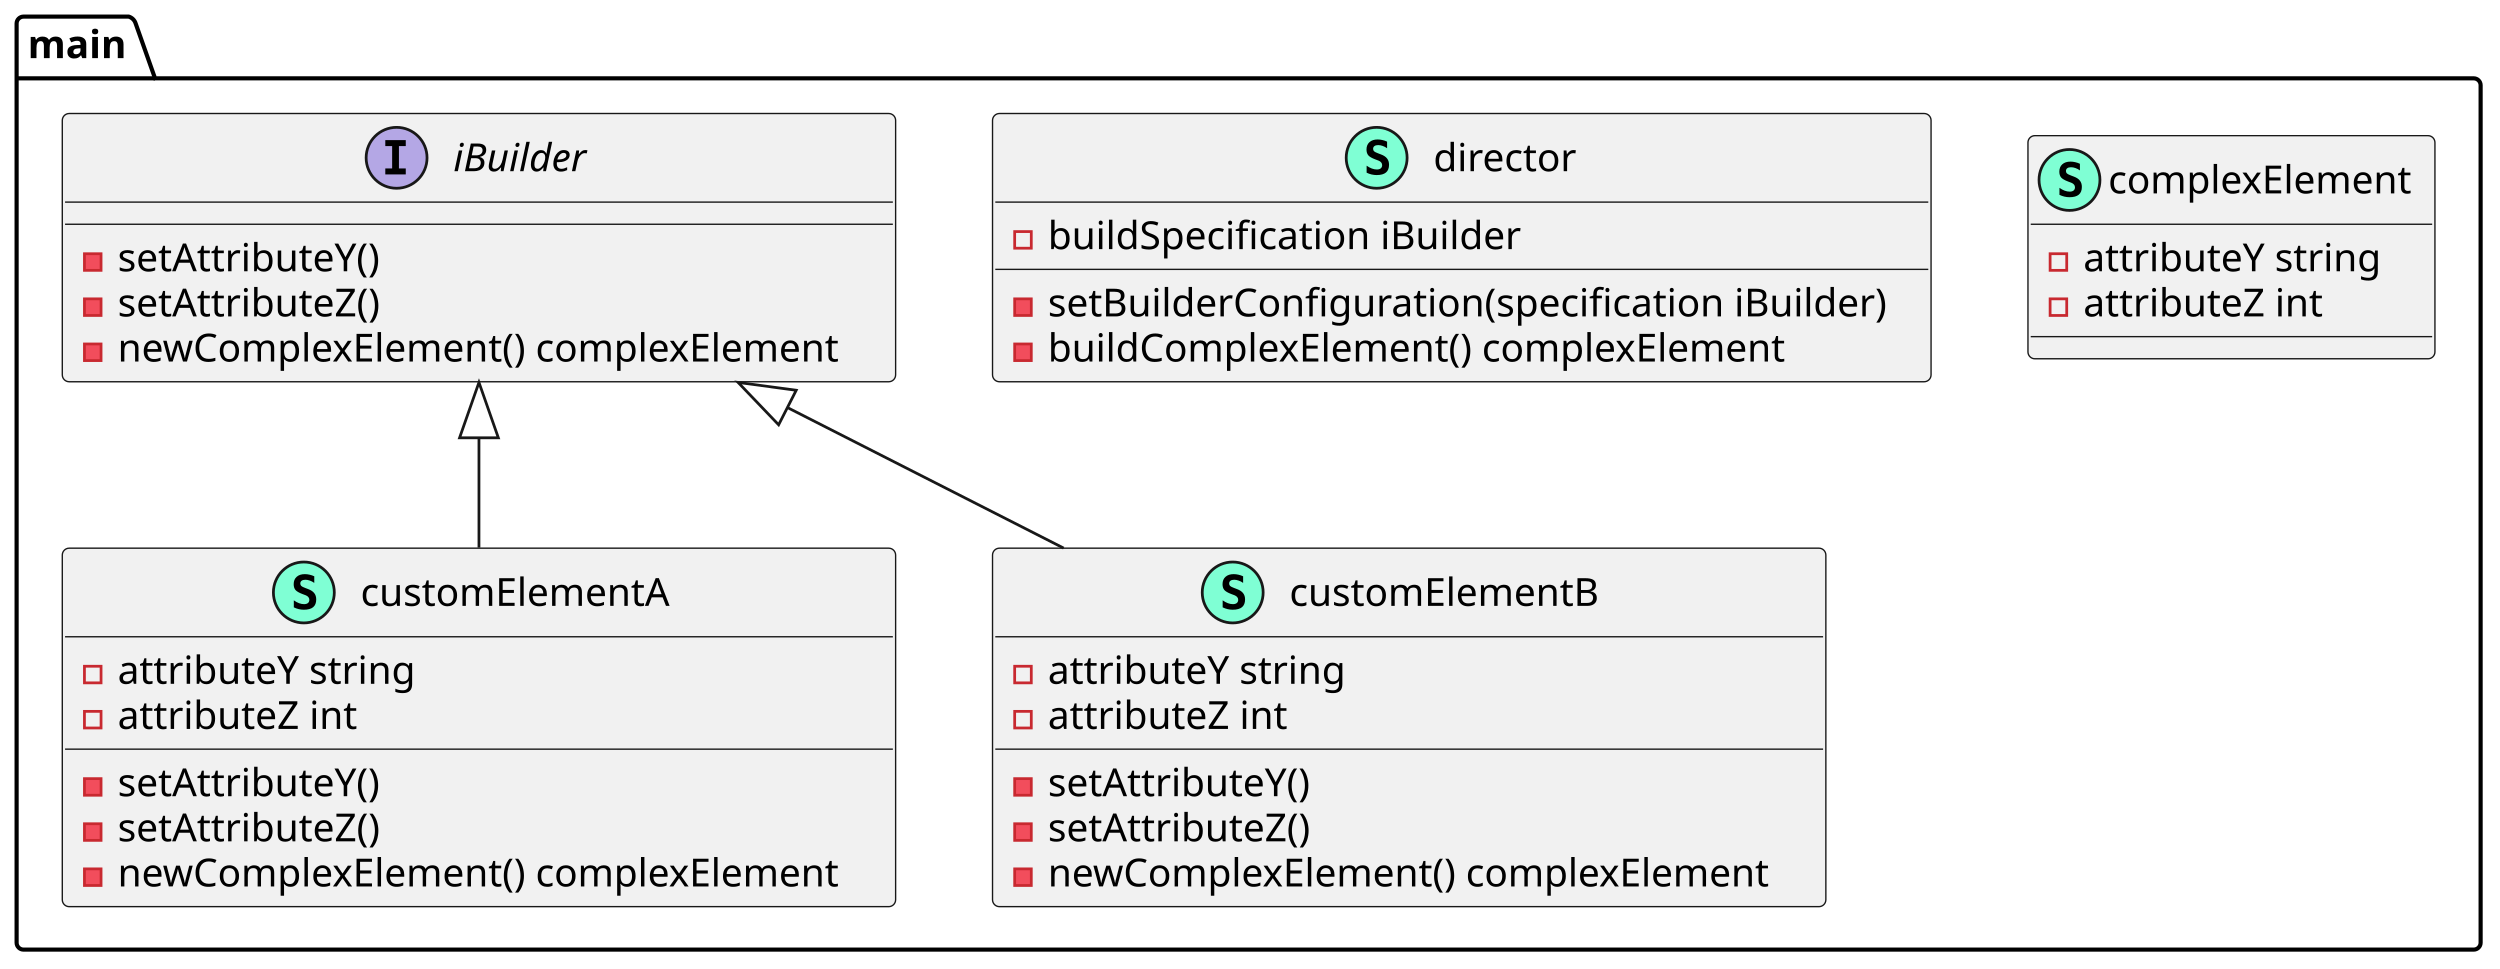
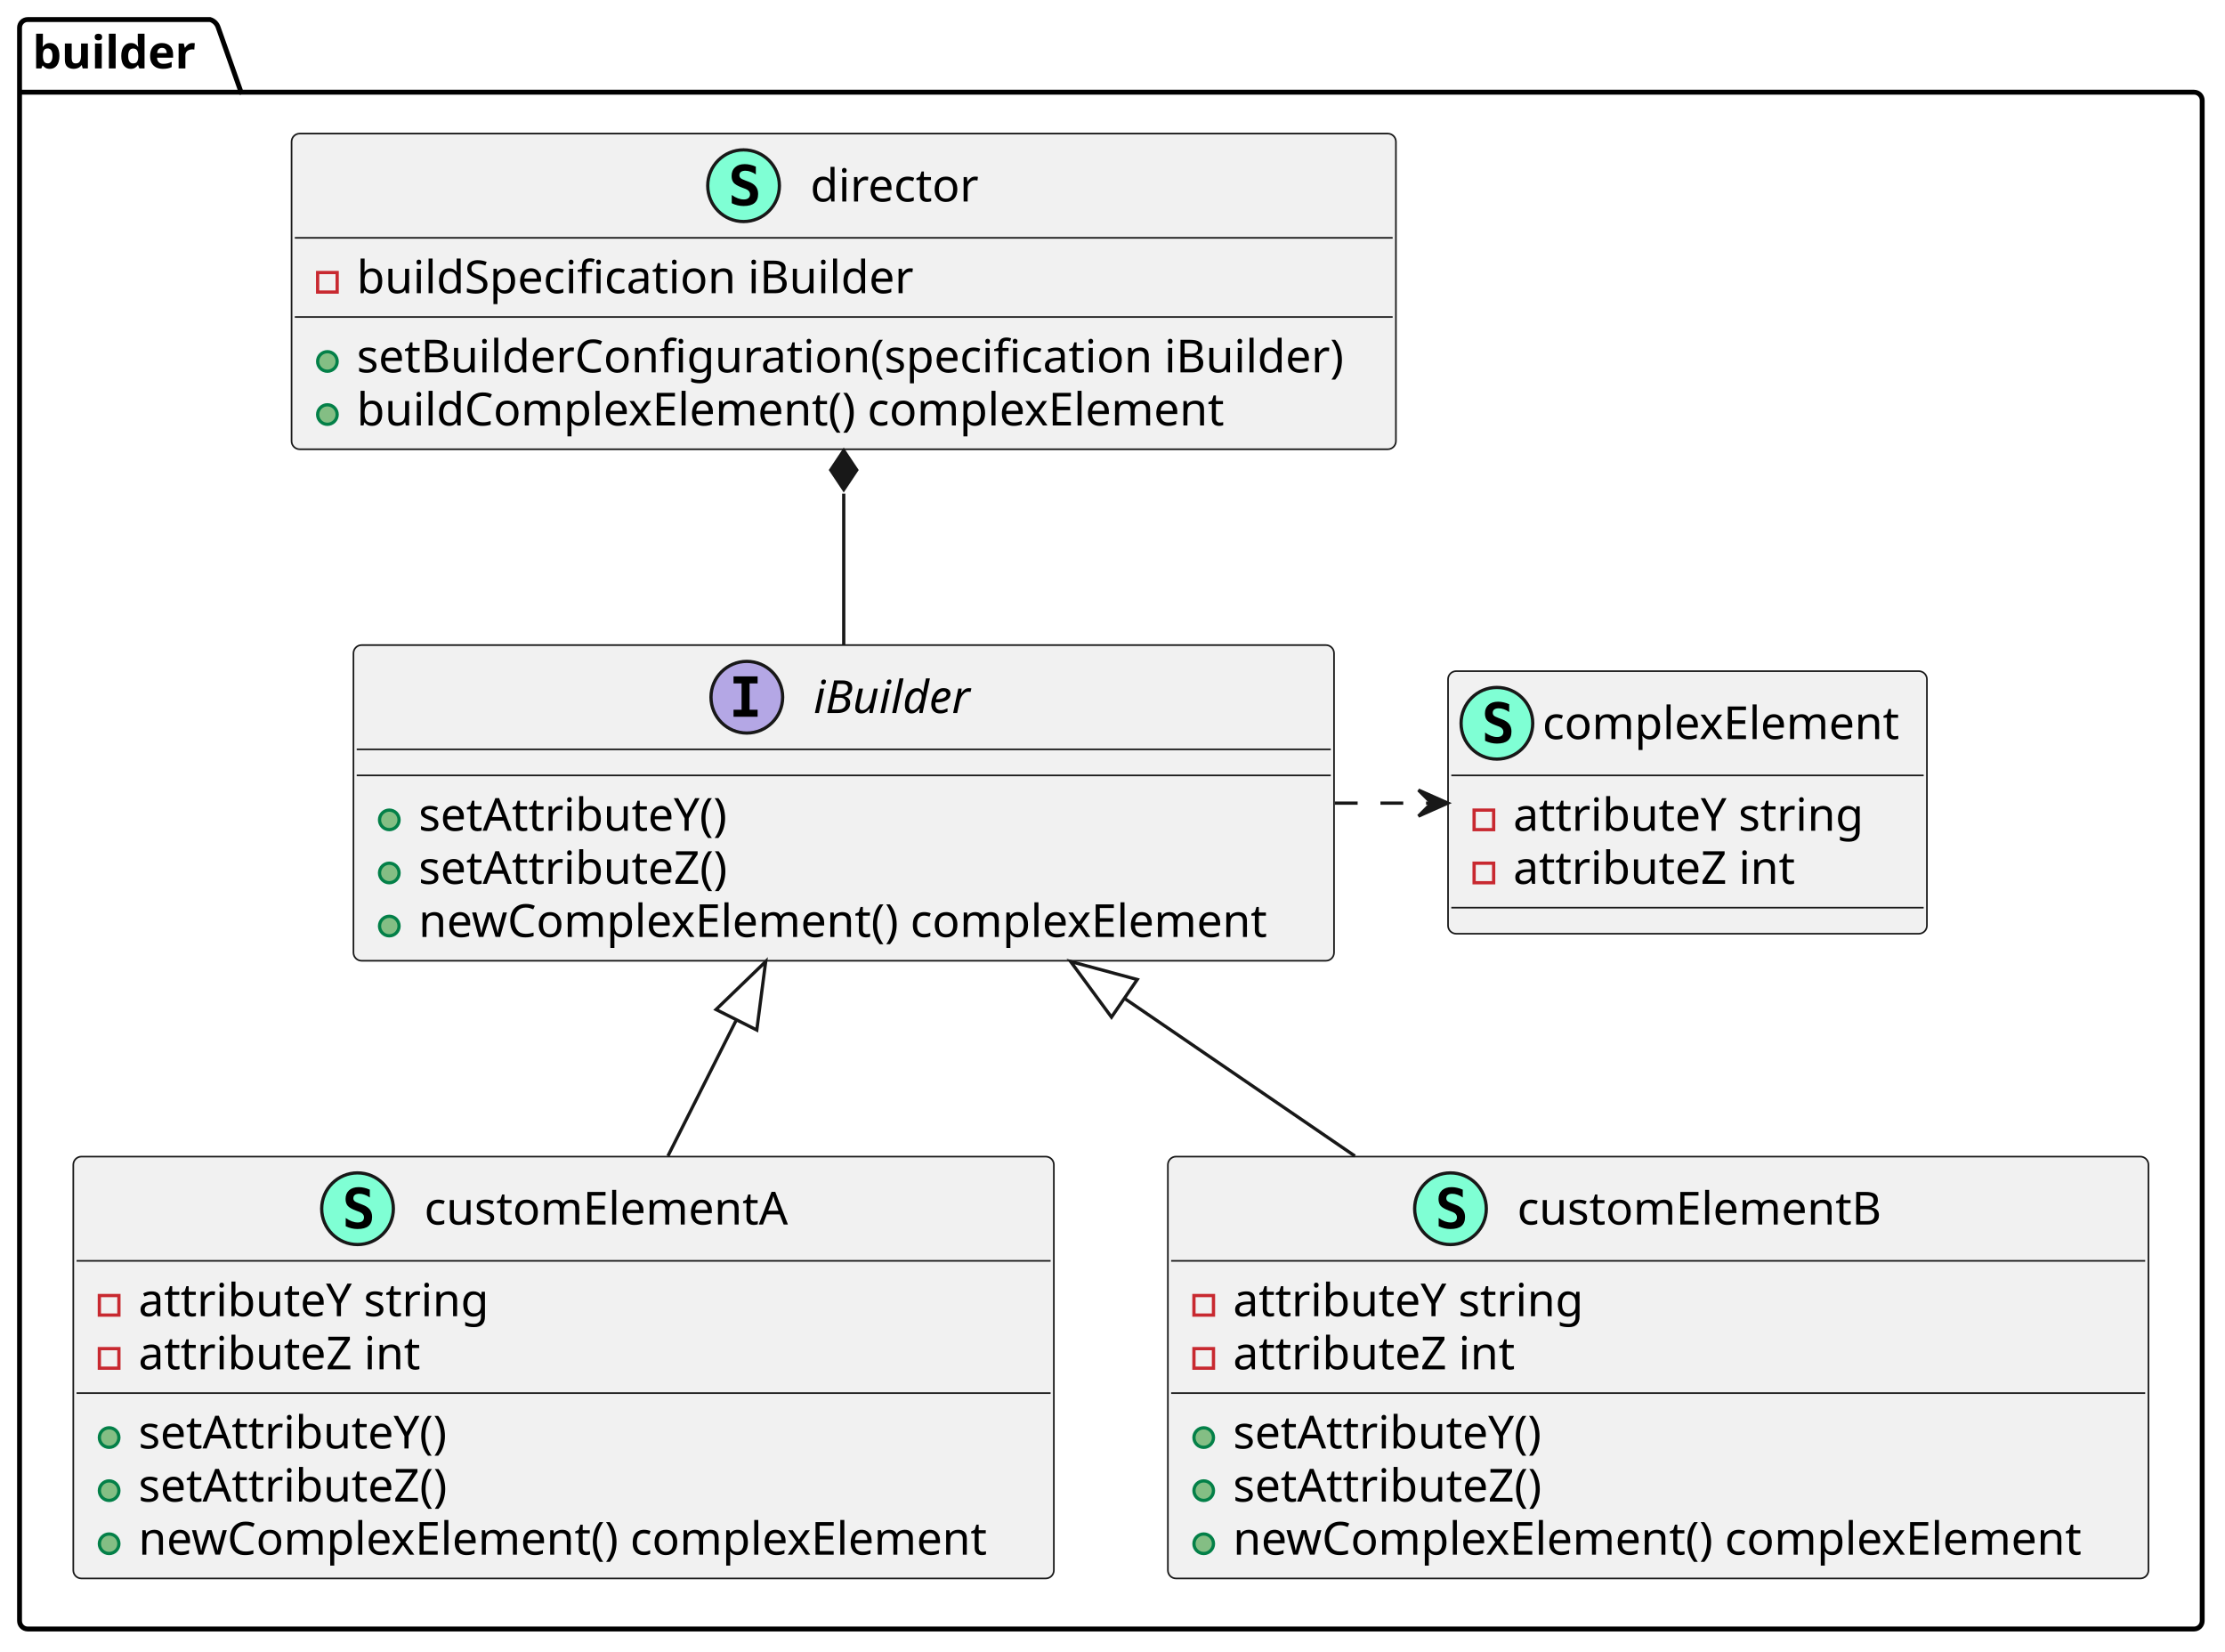
- <svg xmlns="http://www.w3.org/2000/svg" contentStyleType="text/css" height="350px" preserveAspectRatio="none" style="width:903px;height:350px;background:#FFFFFF;" version="1.1" viewBox="0 0 903 350" width="903px" zoomAndPan="magnify">
+ <svg xmlns="http://www.w3.org/2000/svg" contentStyleType="text/css" height="507px" preserveAspectRatio="none" style="width:683px;height:507px;background:#FFFFFF;" version="1.1" viewBox="0 0 683 507" width="683px" zoomAndPan="magnify">
  <defs />
  <g>
-     <g id="cluster_main">
-       <path d="M8.5,6 L46.5,6 A3.75,3.75 0 0 1 49,8.5 L56,28.297 L893.5,28.297 A2.5,2.5 0 0 1 896,30.797 L896,340.5 A2.5,2.5 0 0 1 893.5,343 L8.5,343 A2.5,2.5 0 0 1 6,340.5 L6,8.5 A2.5,2.5 0 0 1 8.5,6 " fill="none" style="stroke:#000000;stroke-width:1.5;" />
-       <line style="stroke:#000000;stroke-width:1.5;" x1="6" x2="56" y1="28.297" y2="28.297" />
-       <text fill="#000000" font-family="sans-serif" font-size="14" font-weight="bold" lengthAdjust="spacing" textLength="37" x="10" y="20.995">main</text>
+     <g id="cluster_builder">
+       <path d="M8.5,6 L64.5,6 A3.75,3.75 0 0 1 67,8.5 L74,28.297 L673.5,28.297 A2.5,2.5 0 0 1 676,30.797 L676,497.5 A2.5,2.5 0 0 1 673.5,500 L8.5,500 A2.5,2.5 0 0 1 6,497.5 L6,8.5 A2.5,2.5 0 0 1 8.5,6 " fill="none" style="stroke:#000000;stroke-width:1.5;" />
+       <line style="stroke:#000000;stroke-width:1.5;" x1="6" x2="74" y1="28.297" y2="28.297" />
+       <text fill="#000000" font-family="sans-serif" font-size="14" font-weight="bold" lengthAdjust="spacing" textLength="55" x="10" y="20.995">builder</text>
    </g>
-     <g id="elem_main.complexElement">
-       <rect codeLine="2" fill="#F1F1F1" height="80.594" id="main.complexElement" rx="2.5" ry="2.5" style="stroke:#181818;stroke-width:0.5;" width="147" x="732.5" y="49" />
-       <ellipse cx="747.5" cy="65" fill="#7FFFD4" rx="11" ry="11" style="stroke:#181818;stroke-width:1.0;" />
-       <path d="M746.984,65.562 Q745.125,64.859 744.469,64.094 Q743.828,63.312 743.828,62 Q743.828,60.312 744.906,59.344 Q745.984,58.375 747.859,58.375 Q748.719,58.375 749.562,58.578 Q750.422,58.766 751.266,59.156 L751.266,61.547 Q750.484,60.984 749.656,60.703 Q748.844,60.406 748.047,60.406 Q747.172,60.406 746.688,60.766 Q746.219,61.125 746.219,61.781 Q746.219,62.297 746.562,62.641 Q746.906,62.969 748,63.375 L749.062,63.781 Q750.547,64.328 751.25,65.234 Q751.969,66.141 751.969,67.516 Q751.969,69.391 750.859,70.312 Q749.75,71.234 747.5,71.234 Q746.578,71.234 745.656,71.016 Q744.734,70.797 743.875,70.375 L743.875,67.844 Q744.844,68.531 745.766,68.875 Q746.688,69.219 747.578,69.219 Q748.484,69.219 748.984,68.812 Q749.484,68.391 749.484,67.656 Q749.484,67.094 749.141,66.688 Q748.812,66.266 748.188,66.016 L746.984,65.562 Z " fill="#000000" />
-       <text fill="#000000" font-family="sans-serif" font-size="14" lengthAdjust="spacing" textLength="115" x="761.5" y="69.847">complexElement</text>
-       <line style="stroke:#181818;stroke-width:0.5;" x1="733.5" x2="878.5" y1="81" y2="81" />
-       <rect fill="none" height="6" style="stroke:#C82930;stroke-width:1.0;" width="6" x="740.5" y="91.648" />
-       <text fill="#000000" font-family="sans-serif" font-size="14" lengthAdjust="spacing" textLength="110" x="752.5" y="97.995">attributeY string</text>
-       <rect fill="none" height="6" style="stroke:#C82930;stroke-width:1.0;" width="6" x="740.5" y="107.945" />
-       <text fill="#000000" font-family="sans-serif" font-size="14" lengthAdjust="spacing" textLength="89" x="752.5" y="114.292">attributeZ int</text>
-       <line style="stroke:#181818;stroke-width:0.5;" x1="733.5" x2="878.5" y1="121.594" y2="121.594" />
+     <g id="elem_builder.complexElement">
+       <rect codeLine="3" fill="#F1F1F1" height="80.594" id="builder.complexElement" rx="2.5" ry="2.5" style="stroke:#181818;stroke-width:0.5;" width="147" x="444.5" y="206" />
+       <ellipse cx="459.5" cy="222" fill="#7FFFD4" rx="11" ry="11" style="stroke:#181818;stroke-width:1.0;" />
+       <path d="M458.984,222.562 Q457.125,221.859 456.469,221.094 Q455.828,220.312 455.828,219 Q455.828,217.312 456.906,216.344 Q457.984,215.375 459.859,215.375 Q460.719,215.375 461.562,215.578 Q462.422,215.766 463.266,216.156 L463.266,218.547 Q462.484,217.984 461.656,217.703 Q460.844,217.406 460.047,217.406 Q459.172,217.406 458.688,217.766 Q458.219,218.125 458.219,218.781 Q458.219,219.297 458.562,219.641 Q458.906,219.969 460,220.375 L461.062,220.781 Q462.547,221.328 463.25,222.234 Q463.969,223.141 463.969,224.516 Q463.969,226.391 462.859,227.312 Q461.75,228.234 459.5,228.234 Q458.578,228.234 457.656,228.016 Q456.734,227.797 455.875,227.375 L455.875,224.844 Q456.844,225.531 457.766,225.875 Q458.688,226.219 459.578,226.219 Q460.484,226.219 460.984,225.812 Q461.484,225.391 461.484,224.656 Q461.484,224.094 461.141,223.688 Q460.812,223.266 460.188,223.016 L458.984,222.562 Z " fill="#000000" />
+       <text fill="#000000" font-family="sans-serif" font-size="14" lengthAdjust="spacing" textLength="115" x="473.5" y="226.847">complexElement</text>
+       <line style="stroke:#181818;stroke-width:0.5;" x1="445.5" x2="590.5" y1="238" y2="238" />
+       <rect fill="none" height="6" style="stroke:#C82930;stroke-width:1.0;" width="6" x="452.5" y="248.648" />
+       <text fill="#000000" font-family="sans-serif" font-size="14" lengthAdjust="spacing" textLength="110" x="464.5" y="254.995">attributeY string</text>
+       <rect fill="none" height="6" style="stroke:#C82930;stroke-width:1.0;" width="6" x="452.5" y="264.945" />
+       <text fill="#000000" font-family="sans-serif" font-size="14" lengthAdjust="spacing" textLength="89" x="464.5" y="271.292">attributeZ int</text>
+       <line style="stroke:#181818;stroke-width:0.5;" x1="445.5" x2="590.5" y1="278.594" y2="278.594" />
    </g>
-     <g id="elem_main.customElementA">
-       <rect codeLine="7" fill="#F1F1F1" height="129.484" id="main.customElementA" rx="2.5" ry="2.5" style="stroke:#181818;stroke-width:0.5;" width="301" x="22.5" y="198" />
-       <ellipse cx="109.75" cy="214" fill="#7FFFD4" rx="11" ry="11" style="stroke:#181818;stroke-width:1.0;" />
-       <path d="M109.234,214.562 Q107.375,213.859 106.719,213.094 Q106.078,212.312 106.078,211 Q106.078,209.312 107.156,208.344 Q108.234,207.375 110.109,207.375 Q110.969,207.375 111.812,207.578 Q112.672,207.766 113.516,208.156 L113.516,210.547 Q112.734,209.984 111.906,209.703 Q111.094,209.406 110.297,209.406 Q109.422,209.406 108.938,209.766 Q108.469,210.125 108.469,210.781 Q108.469,211.297 108.812,211.641 Q109.156,211.969 110.25,212.375 L111.312,212.781 Q112.797,213.328 113.5,214.234 Q114.219,215.141 114.219,216.516 Q114.219,218.391 113.109,219.312 Q112,220.234 109.75,220.234 Q108.828,220.234 107.906,220.016 Q106.984,219.797 106.125,219.375 L106.125,216.844 Q107.094,217.531 108.016,217.875 Q108.938,218.219 109.828,218.219 Q110.734,218.219 111.234,217.812 Q111.734,217.391 111.734,216.656 Q111.734,216.094 111.391,215.688 Q111.062,215.266 110.438,215.016 L109.234,214.562 Z " fill="#000000" />
-       <text fill="#000000" font-family="sans-serif" font-size="14" lengthAdjust="spacing" textLength="118" x="130.25" y="218.847">customElementA</text>
-       <line style="stroke:#181818;stroke-width:0.5;" x1="23.5" x2="322.5" y1="230" y2="230" />
-       <rect fill="none" height="6" style="stroke:#C82930;stroke-width:1.0;" width="6" x="30.5" y="240.648" />
-       <text fill="#000000" font-family="sans-serif" font-size="14" lengthAdjust="spacing" textLength="110" x="42.5" y="246.995">attributeY string</text>
-       <rect fill="none" height="6" style="stroke:#C82930;stroke-width:1.0;" width="6" x="30.5" y="256.945" />
-       <text fill="#000000" font-family="sans-serif" font-size="14" lengthAdjust="spacing" textLength="89" x="42.5" y="263.292">attributeZ int</text>
-       <line style="stroke:#181818;stroke-width:0.5;" x1="23.5" x2="322.5" y1="270.594" y2="270.594" />
-       <rect fill="#F24D5C" height="6" style="stroke:#C82930;stroke-width:1.0;" width="6" x="30.5" y="281.242" />
-       <text fill="#000000" font-family="sans-serif" font-size="14" lengthAdjust="spacing" textLength="100" x="42.5" y="287.589">setAttributeY()</text>
-       <rect fill="#F24D5C" height="6" style="stroke:#C82930;stroke-width:1.0;" width="6" x="30.5" y="297.539" />
-       <text fill="#000000" font-family="sans-serif" font-size="14" lengthAdjust="spacing" textLength="101" x="42.5" y="303.886">setAttributeZ()</text>
-       <rect fill="#F24D5C" height="6" style="stroke:#C82930;stroke-width:1.0;" width="6" x="30.5" y="313.836" />
-       <text fill="#000000" font-family="sans-serif" font-size="14" lengthAdjust="spacing" textLength="275" x="42.5" y="320.183">newComplexElement() complexElement</text>
+     <g id="elem_builder.customElementA">
+       <rect codeLine="8" fill="#F1F1F1" height="129.484" id="builder.customElementA" rx="2.5" ry="2.5" style="stroke:#181818;stroke-width:0.5;" width="301" x="22.5" y="355" />
+       <ellipse cx="109.75" cy="371" fill="#7FFFD4" rx="11" ry="11" style="stroke:#181818;stroke-width:1.0;" />
+       <path d="M109.234,371.562 Q107.375,370.859 106.719,370.094 Q106.078,369.312 106.078,368 Q106.078,366.312 107.156,365.344 Q108.234,364.375 110.109,364.375 Q110.969,364.375 111.812,364.578 Q112.672,364.766 113.516,365.156 L113.516,367.547 Q112.734,366.984 111.906,366.703 Q111.094,366.406 110.297,366.406 Q109.422,366.406 108.938,366.766 Q108.469,367.125 108.469,367.781 Q108.469,368.297 108.812,368.641 Q109.156,368.969 110.25,369.375 L111.312,369.781 Q112.797,370.328 113.5,371.234 Q114.219,372.141 114.219,373.516 Q114.219,375.391 113.109,376.312 Q112,377.234 109.75,377.234 Q108.828,377.234 107.906,377.016 Q106.984,376.797 106.125,376.375 L106.125,373.844 Q107.094,374.531 108.016,374.875 Q108.938,375.219 109.828,375.219 Q110.734,375.219 111.234,374.812 Q111.734,374.391 111.734,373.656 Q111.734,373.094 111.391,372.688 Q111.062,372.266 110.438,372.016 L109.234,371.562 Z " fill="#000000" />
+       <text fill="#000000" font-family="sans-serif" font-size="14" lengthAdjust="spacing" textLength="118" x="130.25" y="375.847">customElementA</text>
+       <line style="stroke:#181818;stroke-width:0.5;" x1="23.5" x2="322.5" y1="387" y2="387" />
+       <rect fill="none" height="6" style="stroke:#C82930;stroke-width:1.0;" width="6" x="30.5" y="397.648" />
+       <text fill="#000000" font-family="sans-serif" font-size="14" lengthAdjust="spacing" textLength="110" x="42.5" y="403.995">attributeY string</text>
+       <rect fill="none" height="6" style="stroke:#C82930;stroke-width:1.0;" width="6" x="30.5" y="413.945" />
+       <text fill="#000000" font-family="sans-serif" font-size="14" lengthAdjust="spacing" textLength="89" x="42.5" y="420.292">attributeZ int</text>
+       <line style="stroke:#181818;stroke-width:0.5;" x1="23.5" x2="322.5" y1="427.594" y2="427.594" />
+       <ellipse cx="33.5" cy="441.242" fill="#84BE84" rx="3" ry="3" style="stroke:#038048;stroke-width:1.0;" />
+       <text fill="#000000" font-family="sans-serif" font-size="14" lengthAdjust="spacing" textLength="100" x="42.5" y="444.589">setAttributeY()</text>
+       <ellipse cx="33.5" cy="457.539" fill="#84BE84" rx="3" ry="3" style="stroke:#038048;stroke-width:1.0;" />
+       <text fill="#000000" font-family="sans-serif" font-size="14" lengthAdjust="spacing" textLength="101" x="42.5" y="460.886">setAttributeZ()</text>
+       <ellipse cx="33.5" cy="473.836" fill="#84BE84" rx="3" ry="3" style="stroke:#038048;stroke-width:1.0;" />
+       <text fill="#000000" font-family="sans-serif" font-size="14" lengthAdjust="spacing" textLength="275" x="42.5" y="477.183">newComplexElement() complexElement</text>
    </g>
-     <g id="elem_main.customElementB">
-       <rect codeLine="16" fill="#F1F1F1" height="129.484" id="main.customElementB" rx="2.5" ry="2.5" style="stroke:#181818;stroke-width:0.5;" width="301" x="358.5" y="198" />
-       <ellipse cx="445.25" cy="214" fill="#7FFFD4" rx="11" ry="11" style="stroke:#181818;stroke-width:1.0;" />
-       <path d="M444.734,214.562 Q442.875,213.859 442.219,213.094 Q441.578,212.312 441.578,211 Q441.578,209.312 442.656,208.344 Q443.734,207.375 445.609,207.375 Q446.469,207.375 447.312,207.578 Q448.172,207.766 449.016,208.156 L449.016,210.547 Q448.234,209.984 447.406,209.703 Q446.594,209.406 445.797,209.406 Q444.922,209.406 444.438,209.766 Q443.969,210.125 443.969,210.781 Q443.969,211.297 444.312,211.641 Q444.656,211.969 445.75,212.375 L446.812,212.781 Q448.297,213.328 449,214.234 Q449.719,215.141 449.719,216.516 Q449.719,218.391 448.609,219.312 Q447.5,220.234 445.25,220.234 Q444.328,220.234 443.406,220.016 Q442.484,219.797 441.625,219.375 L441.625,216.844 Q442.594,217.531 443.516,217.875 Q444.438,218.219 445.328,218.219 Q446.234,218.219 446.734,217.812 Q447.234,217.391 447.234,216.656 Q447.234,216.094 446.891,215.688 Q446.562,215.266 445.938,215.016 L444.734,214.562 Z " fill="#000000" />
-       <text fill="#000000" font-family="sans-serif" font-size="14" lengthAdjust="spacing" textLength="119" x="465.75" y="218.847">customElementB</text>
-       <line style="stroke:#181818;stroke-width:0.5;" x1="359.5" x2="658.5" y1="230" y2="230" />
-       <rect fill="none" height="6" style="stroke:#C82930;stroke-width:1.0;" width="6" x="366.5" y="240.648" />
-       <text fill="#000000" font-family="sans-serif" font-size="14" lengthAdjust="spacing" textLength="110" x="378.5" y="246.995">attributeY string</text>
-       <rect fill="none" height="6" style="stroke:#C82930;stroke-width:1.0;" width="6" x="366.5" y="256.945" />
-       <text fill="#000000" font-family="sans-serif" font-size="14" lengthAdjust="spacing" textLength="89" x="378.5" y="263.292">attributeZ int</text>
-       <line style="stroke:#181818;stroke-width:0.5;" x1="359.5" x2="658.5" y1="270.594" y2="270.594" />
-       <rect fill="#F24D5C" height="6" style="stroke:#C82930;stroke-width:1.0;" width="6" x="366.5" y="281.242" />
-       <text fill="#000000" font-family="sans-serif" font-size="14" lengthAdjust="spacing" textLength="100" x="378.5" y="287.589">setAttributeY()</text>
-       <rect fill="#F24D5C" height="6" style="stroke:#C82930;stroke-width:1.0;" width="6" x="366.5" y="297.539" />
-       <text fill="#000000" font-family="sans-serif" font-size="14" lengthAdjust="spacing" textLength="101" x="378.5" y="303.886">setAttributeZ()</text>
-       <rect fill="#F24D5C" height="6" style="stroke:#C82930;stroke-width:1.0;" width="6" x="366.5" y="313.836" />
-       <text fill="#000000" font-family="sans-serif" font-size="14" lengthAdjust="spacing" textLength="275" x="378.5" y="320.183">newComplexElement() complexElement</text>
+     <g id="elem_builder.customElementB">
+       <rect codeLine="17" fill="#F1F1F1" height="129.484" id="builder.customElementB" rx="2.5" ry="2.5" style="stroke:#181818;stroke-width:0.5;" width="301" x="358.5" y="355" />
+       <ellipse cx="445.25" cy="371" fill="#7FFFD4" rx="11" ry="11" style="stroke:#181818;stroke-width:1.0;" />
+       <path d="M444.734,371.562 Q442.875,370.859 442.219,370.094 Q441.578,369.312 441.578,368 Q441.578,366.312 442.656,365.344 Q443.734,364.375 445.609,364.375 Q446.469,364.375 447.312,364.578 Q448.172,364.766 449.016,365.156 L449.016,367.547 Q448.234,366.984 447.406,366.703 Q446.594,366.406 445.797,366.406 Q444.922,366.406 444.438,366.766 Q443.969,367.125 443.969,367.781 Q443.969,368.297 444.312,368.641 Q444.656,368.969 445.75,369.375 L446.812,369.781 Q448.297,370.328 449,371.234 Q449.719,372.141 449.719,373.516 Q449.719,375.391 448.609,376.312 Q447.5,377.234 445.25,377.234 Q444.328,377.234 443.406,377.016 Q442.484,376.797 441.625,376.375 L441.625,373.844 Q442.594,374.531 443.516,374.875 Q444.438,375.219 445.328,375.219 Q446.234,375.219 446.734,374.812 Q447.234,374.391 447.234,373.656 Q447.234,373.094 446.891,372.688 Q446.562,372.266 445.938,372.016 L444.734,371.562 Z " fill="#000000" />
+       <text fill="#000000" font-family="sans-serif" font-size="14" lengthAdjust="spacing" textLength="119" x="465.75" y="375.847">customElementB</text>
+       <line style="stroke:#181818;stroke-width:0.5;" x1="359.5" x2="658.5" y1="387" y2="387" />
+       <rect fill="none" height="6" style="stroke:#C82930;stroke-width:1.0;" width="6" x="366.5" y="397.648" />
+       <text fill="#000000" font-family="sans-serif" font-size="14" lengthAdjust="spacing" textLength="110" x="378.5" y="403.995">attributeY string</text>
+       <rect fill="none" height="6" style="stroke:#C82930;stroke-width:1.0;" width="6" x="366.5" y="413.945" />
+       <text fill="#000000" font-family="sans-serif" font-size="14" lengthAdjust="spacing" textLength="89" x="378.5" y="420.292">attributeZ int</text>
+       <line style="stroke:#181818;stroke-width:0.5;" x1="359.5" x2="658.5" y1="427.594" y2="427.594" />
+       <ellipse cx="369.5" cy="441.242" fill="#84BE84" rx="3" ry="3" style="stroke:#038048;stroke-width:1.0;" />
+       <text fill="#000000" font-family="sans-serif" font-size="14" lengthAdjust="spacing" textLength="100" x="378.5" y="444.589">setAttributeY()</text>
+       <ellipse cx="369.5" cy="457.539" fill="#84BE84" rx="3" ry="3" style="stroke:#038048;stroke-width:1.0;" />
+       <text fill="#000000" font-family="sans-serif" font-size="14" lengthAdjust="spacing" textLength="101" x="378.5" y="460.886">setAttributeZ()</text>
+       <ellipse cx="369.5" cy="473.836" fill="#84BE84" rx="3" ry="3" style="stroke:#038048;stroke-width:1.0;" />
+       <text fill="#000000" font-family="sans-serif" font-size="14" lengthAdjust="spacing" textLength="275" x="378.5" y="477.183">newComplexElement() complexElement</text>
    </g>
-     <g id="elem_main.director">
-       <rect codeLine="25" fill="#F1F1F1" height="96.891" id="main.director" rx="2.5" ry="2.5" style="stroke:#181818;stroke-width:0.5;" width="339" x="358.5" y="41" />
-       <ellipse cx="497.25" cy="57" fill="#7FFFD4" rx="11" ry="11" style="stroke:#181818;stroke-width:1.0;" />
-       <path d="M496.734,57.562 Q494.875,56.859 494.219,56.094 Q493.578,55.312 493.578,54 Q493.578,52.312 494.656,51.344 Q495.734,50.375 497.609,50.375 Q498.469,50.375 499.312,50.578 Q500.172,50.766 501.016,51.156 L501.016,53.547 Q500.234,52.984 499.406,52.703 Q498.594,52.406 497.797,52.406 Q496.922,52.406 496.438,52.766 Q495.969,53.125 495.969,53.781 Q495.969,54.297 496.312,54.641 Q496.656,54.969 497.75,55.375 L498.812,55.781 Q500.297,56.328 501,57.234 Q501.719,58.141 501.719,59.516 Q501.719,61.391 500.609,62.312 Q499.5,63.234 497.25,63.234 Q496.328,63.234 495.406,63.016 Q494.484,62.797 493.625,62.375 L493.625,59.844 Q494.594,60.531 495.516,60.875 Q496.438,61.219 497.328,61.219 Q498.234,61.219 498.734,60.812 Q499.234,60.391 499.234,59.656 Q499.234,59.094 498.891,58.688 Q498.562,58.266 497.938,58.016 L496.734,57.562 Z " fill="#000000" />
-       <text fill="#000000" font-family="sans-serif" font-size="14" lengthAdjust="spacing" textLength="53" x="517.75" y="61.847">director</text>
-       <line style="stroke:#181818;stroke-width:0.5;" x1="359.5" x2="696.5" y1="73" y2="73" />
-       <rect fill="none" height="6" style="stroke:#C82930;stroke-width:1.0;" width="6" x="366.5" y="83.648" />
-       <text fill="#000000" font-family="sans-serif" font-size="14" lengthAdjust="spacing" textLength="175" x="378.5" y="89.995">buildSpecification iBuilder</text>
-       <line style="stroke:#181818;stroke-width:0.5;" x1="359.5" x2="696.5" y1="97.297" y2="97.297" />
-       <rect fill="#F24D5C" height="6" style="stroke:#C82930;stroke-width:1.0;" width="6" x="366.5" y="107.945" />
-       <text fill="#000000" font-family="sans-serif" font-size="14" lengthAdjust="spacing" textLength="313" x="378.5" y="114.292">setBuilderConfiguration(specification iBuilder)</text>
-       <rect fill="#F24D5C" height="6" style="stroke:#C82930;stroke-width:1.0;" width="6" x="366.5" y="124.242" />
-       <text fill="#000000" font-family="sans-serif" font-size="14" lengthAdjust="spacing" textLength="279" x="378.5" y="130.589">buildComplexElement() complexElement</text>
+     <g id="elem_builder.director">
+       <rect codeLine="26" fill="#F1F1F1" height="96.891" id="builder.director" rx="2.5" ry="2.5" style="stroke:#181818;stroke-width:0.5;" width="339" x="89.5" y="41" />
+       <ellipse cx="228.25" cy="57" fill="#7FFFD4" rx="11" ry="11" style="stroke:#181818;stroke-width:1.0;" />
+       <path d="M227.734,57.562 Q225.875,56.859 225.219,56.094 Q224.578,55.312 224.578,54 Q224.578,52.312 225.656,51.344 Q226.734,50.375 228.609,50.375 Q229.469,50.375 230.312,50.578 Q231.172,50.766 232.016,51.156 L232.016,53.547 Q231.234,52.984 230.406,52.703 Q229.594,52.406 228.797,52.406 Q227.922,52.406 227.438,52.766 Q226.969,53.125 226.969,53.781 Q226.969,54.297 227.312,54.641 Q227.656,54.969 228.75,55.375 L229.812,55.781 Q231.297,56.328 232,57.234 Q232.719,58.141 232.719,59.516 Q232.719,61.391 231.609,62.312 Q230.5,63.234 228.25,63.234 Q227.328,63.234 226.406,63.016 Q225.484,62.797 224.625,62.375 L224.625,59.844 Q225.594,60.531 226.516,60.875 Q227.438,61.219 228.328,61.219 Q229.234,61.219 229.734,60.812 Q230.234,60.391 230.234,59.656 Q230.234,59.094 229.891,58.688 Q229.562,58.266 228.938,58.016 L227.734,57.562 Z " fill="#000000" />
+       <text fill="#000000" font-family="sans-serif" font-size="14" lengthAdjust="spacing" textLength="53" x="248.75" y="61.847">director</text>
+       <line style="stroke:#181818;stroke-width:0.5;" x1="90.5" x2="427.5" y1="73" y2="73" />
+       <rect fill="none" height="6" style="stroke:#C82930;stroke-width:1.0;" width="6" x="97.5" y="83.648" />
+       <text fill="#000000" font-family="sans-serif" font-size="14" lengthAdjust="spacing" textLength="175" x="109.5" y="89.995">buildSpecification iBuilder</text>
+       <line style="stroke:#181818;stroke-width:0.5;" x1="90.5" x2="427.5" y1="97.297" y2="97.297" />
+       <ellipse cx="100.5" cy="110.945" fill="#84BE84" rx="3" ry="3" style="stroke:#038048;stroke-width:1.0;" />
+       <text fill="#000000" font-family="sans-serif" font-size="14" lengthAdjust="spacing" textLength="313" x="109.5" y="114.292">setBuilderConfiguration(specification iBuilder)</text>
+       <ellipse cx="100.5" cy="127.242" fill="#84BE84" rx="3" ry="3" style="stroke:#038048;stroke-width:1.0;" />
+       <text fill="#000000" font-family="sans-serif" font-size="14" lengthAdjust="spacing" textLength="279" x="109.5" y="130.589">buildComplexElement() complexElement</text>
    </g>
-     <g id="elem_main.iBuilder">
-       <rect codeLine="32" fill="#F1F1F1" height="96.891" id="main.iBuilder" rx="2.5" ry="2.5" style="stroke:#181818;stroke-width:0.5;" width="301" x="22.5" y="41" />
-       <ellipse cx="143.25" cy="57" fill="#B4A7E5" rx="11" ry="11" style="stroke:#181818;stroke-width:1.0;" />
-       <path d="M139.172,52.766 L139.172,50.609 L146.562,50.609 L146.562,52.766 L144.094,52.766 L144.094,60.844 L146.562,60.844 L146.562,63 L139.172,63 L139.172,60.844 L141.641,60.844 L141.641,52.766 L139.172,52.766 Z " fill="#000000" />
-       <text fill="#000000" font-family="sans-serif" font-size="14" font-style="italic" lengthAdjust="spacing" textLength="51" x="163.75" y="61.847">iBuilder</text>
-       <line style="stroke:#181818;stroke-width:0.5;" x1="23.5" x2="322.5" y1="73" y2="73" />
-       <line style="stroke:#181818;stroke-width:0.5;" x1="23.5" x2="322.5" y1="81" y2="81" />
-       <rect fill="#F24D5C" height="6" style="stroke:#C82930;stroke-width:1.0;" width="6" x="30.5" y="91.648" />
-       <text fill="#000000" font-family="sans-serif" font-size="14" lengthAdjust="spacing" textLength="100" x="42.5" y="97.995">setAttributeY()</text>
-       <rect fill="#F24D5C" height="6" style="stroke:#C82930;stroke-width:1.0;" width="6" x="30.5" y="107.945" />
-       <text fill="#000000" font-family="sans-serif" font-size="14" lengthAdjust="spacing" textLength="101" x="42.5" y="114.292">setAttributeZ()</text>
-       <rect fill="#F24D5C" height="6" style="stroke:#C82930;stroke-width:1.0;" width="6" x="30.5" y="124.242" />
-       <text fill="#000000" font-family="sans-serif" font-size="14" lengthAdjust="spacing" textLength="275" x="42.5" y="130.589">newComplexElement() complexElement</text>
+     <g id="elem_builder.iBuilder">
+       <rect codeLine="33" fill="#F1F1F1" height="96.891" id="builder.iBuilder" rx="2.5" ry="2.5" style="stroke:#181818;stroke-width:0.5;" width="301" x="108.5" y="198" />
+       <ellipse cx="229.25" cy="214" fill="#B4A7E5" rx="11" ry="11" style="stroke:#181818;stroke-width:1.0;" />
+       <path d="M225.172,209.766 L225.172,207.609 L232.562,207.609 L232.562,209.766 L230.094,209.766 L230.094,217.844 L232.562,217.844 L232.562,220 L225.172,220 L225.172,217.844 L227.641,217.844 L227.641,209.766 L225.172,209.766 Z " fill="#000000" />
+       <text fill="#000000" font-family="sans-serif" font-size="14" font-style="italic" lengthAdjust="spacing" textLength="51" x="249.75" y="218.847">iBuilder</text>
+       <line style="stroke:#181818;stroke-width:0.5;" x1="109.5" x2="408.5" y1="230" y2="230" />
+       <line style="stroke:#181818;stroke-width:0.5;" x1="109.5" x2="408.5" y1="238" y2="238" />
+       <ellipse cx="119.5" cy="251.648" fill="#84BE84" rx="3" ry="3" style="stroke:#038048;stroke-width:1.0;" />
+       <text fill="#000000" font-family="sans-serif" font-size="14" lengthAdjust="spacing" textLength="100" x="128.5" y="254.995">setAttributeY()</text>
+       <ellipse cx="119.5" cy="267.945" fill="#84BE84" rx="3" ry="3" style="stroke:#038048;stroke-width:1.0;" />
+       <text fill="#000000" font-family="sans-serif" font-size="14" lengthAdjust="spacing" textLength="101" x="128.5" y="271.292">setAttributeZ()</text>
+       <ellipse cx="119.5" cy="284.242" fill="#84BE84" rx="3" ry="3" style="stroke:#038048;stroke-width:1.0;" />
+       <text fill="#000000" font-family="sans-serif" font-size="14" lengthAdjust="spacing" textLength="275" x="128.5" y="287.589">newComplexElement() complexElement</text>
    </g>
-     <g id="link_main.iBuilder_main.customElementA">
-       <path codeLine="40" d="M173,158.52 C173,171.48 173,185 173,197.82 " fill="none" id="main.iBuilder-backto-main.customElementA" style="stroke:#181818;stroke-width:1.0;" />
-       <polygon fill="none" points="166,158.13,173,138.13,180,158.13,166,158.13" style="stroke:#181818;stroke-width:1.0;" />
+     <g id="link_builder.director_builder.iBuilder">
+       <path codeLine="40" d="M259,151.51 C259,166.92 259,183.25 259,197.89 " fill="none" id="builder.director-backto-builder.iBuilder" style="stroke:#181818;stroke-width:1.0;" />
+       <polygon fill="#181818" points="259,138.27,255,144.27,259,150.27,263,144.27,259,138.27" style="stroke:#181818;stroke-width:1.0;" />
    </g>
-     <g id="link_main.iBuilder_main.customElementB">
-       <path codeLine="41" d="M284.5,147.25 C316.45,163.51 351.49,181.34 384.19,197.98 " fill="none" id="main.iBuilder-backto-main.customElementB" style="stroke:#181818;stroke-width:1.0;" />
-       <polygon fill="none" points="281.24,153.44,266.59,138.13,287.59,140.97,281.24,153.44" style="stroke:#181818;stroke-width:1.0;" />
+     <g id="link_builder.iBuilder_builder.customElementA">
+       <path codeLine="46" d="M225.97,313.18 C219.09,326.85 211.86,341.23 205.03,354.82 " fill="none" id="builder.iBuilder-backto-builder.customElementA" style="stroke:#181818;stroke-width:1.0;" />
+       <polygon fill="none" points="219.8,309.86,235.04,295.13,232.31,316.15,219.8,309.86" style="stroke:#181818;stroke-width:1.0;" />
+     </g>
+     <g id="link_builder.iBuilder_builder.customElementB">
+       <path codeLine="47" d="M345.25,306.49 C368.05,322.09 392.76,338.99 415.9,354.82 " fill="none" id="builder.iBuilder-backto-builder.customElementB" style="stroke:#181818;stroke-width:1.0;" />
+       <polygon fill="none" points="341.19,312.2,328.64,295.13,349.1,300.65,341.19,312.2" style="stroke:#181818;stroke-width:1.0;" />
+     </g>
+     <g id="link_builder.iBuilder_builder.complexElement">
+       <path codeLine="50" d="M409.75,246.5 C419.59,246.5 429.43,246.5 439.27,246.5 " fill="none" id="builder.iBuilder-to-builder.complexElement" style="stroke:#181818;stroke-width:1.0;stroke-dasharray:7.0,7.0;" />
+       <polygon fill="#181818" points="444.42,246.5,435.42,242.5,439.42,246.5,435.42,250.5,444.42,246.5" style="stroke:#181818;stroke-width:1.0;" />
    </g>
  </g>
</svg>
